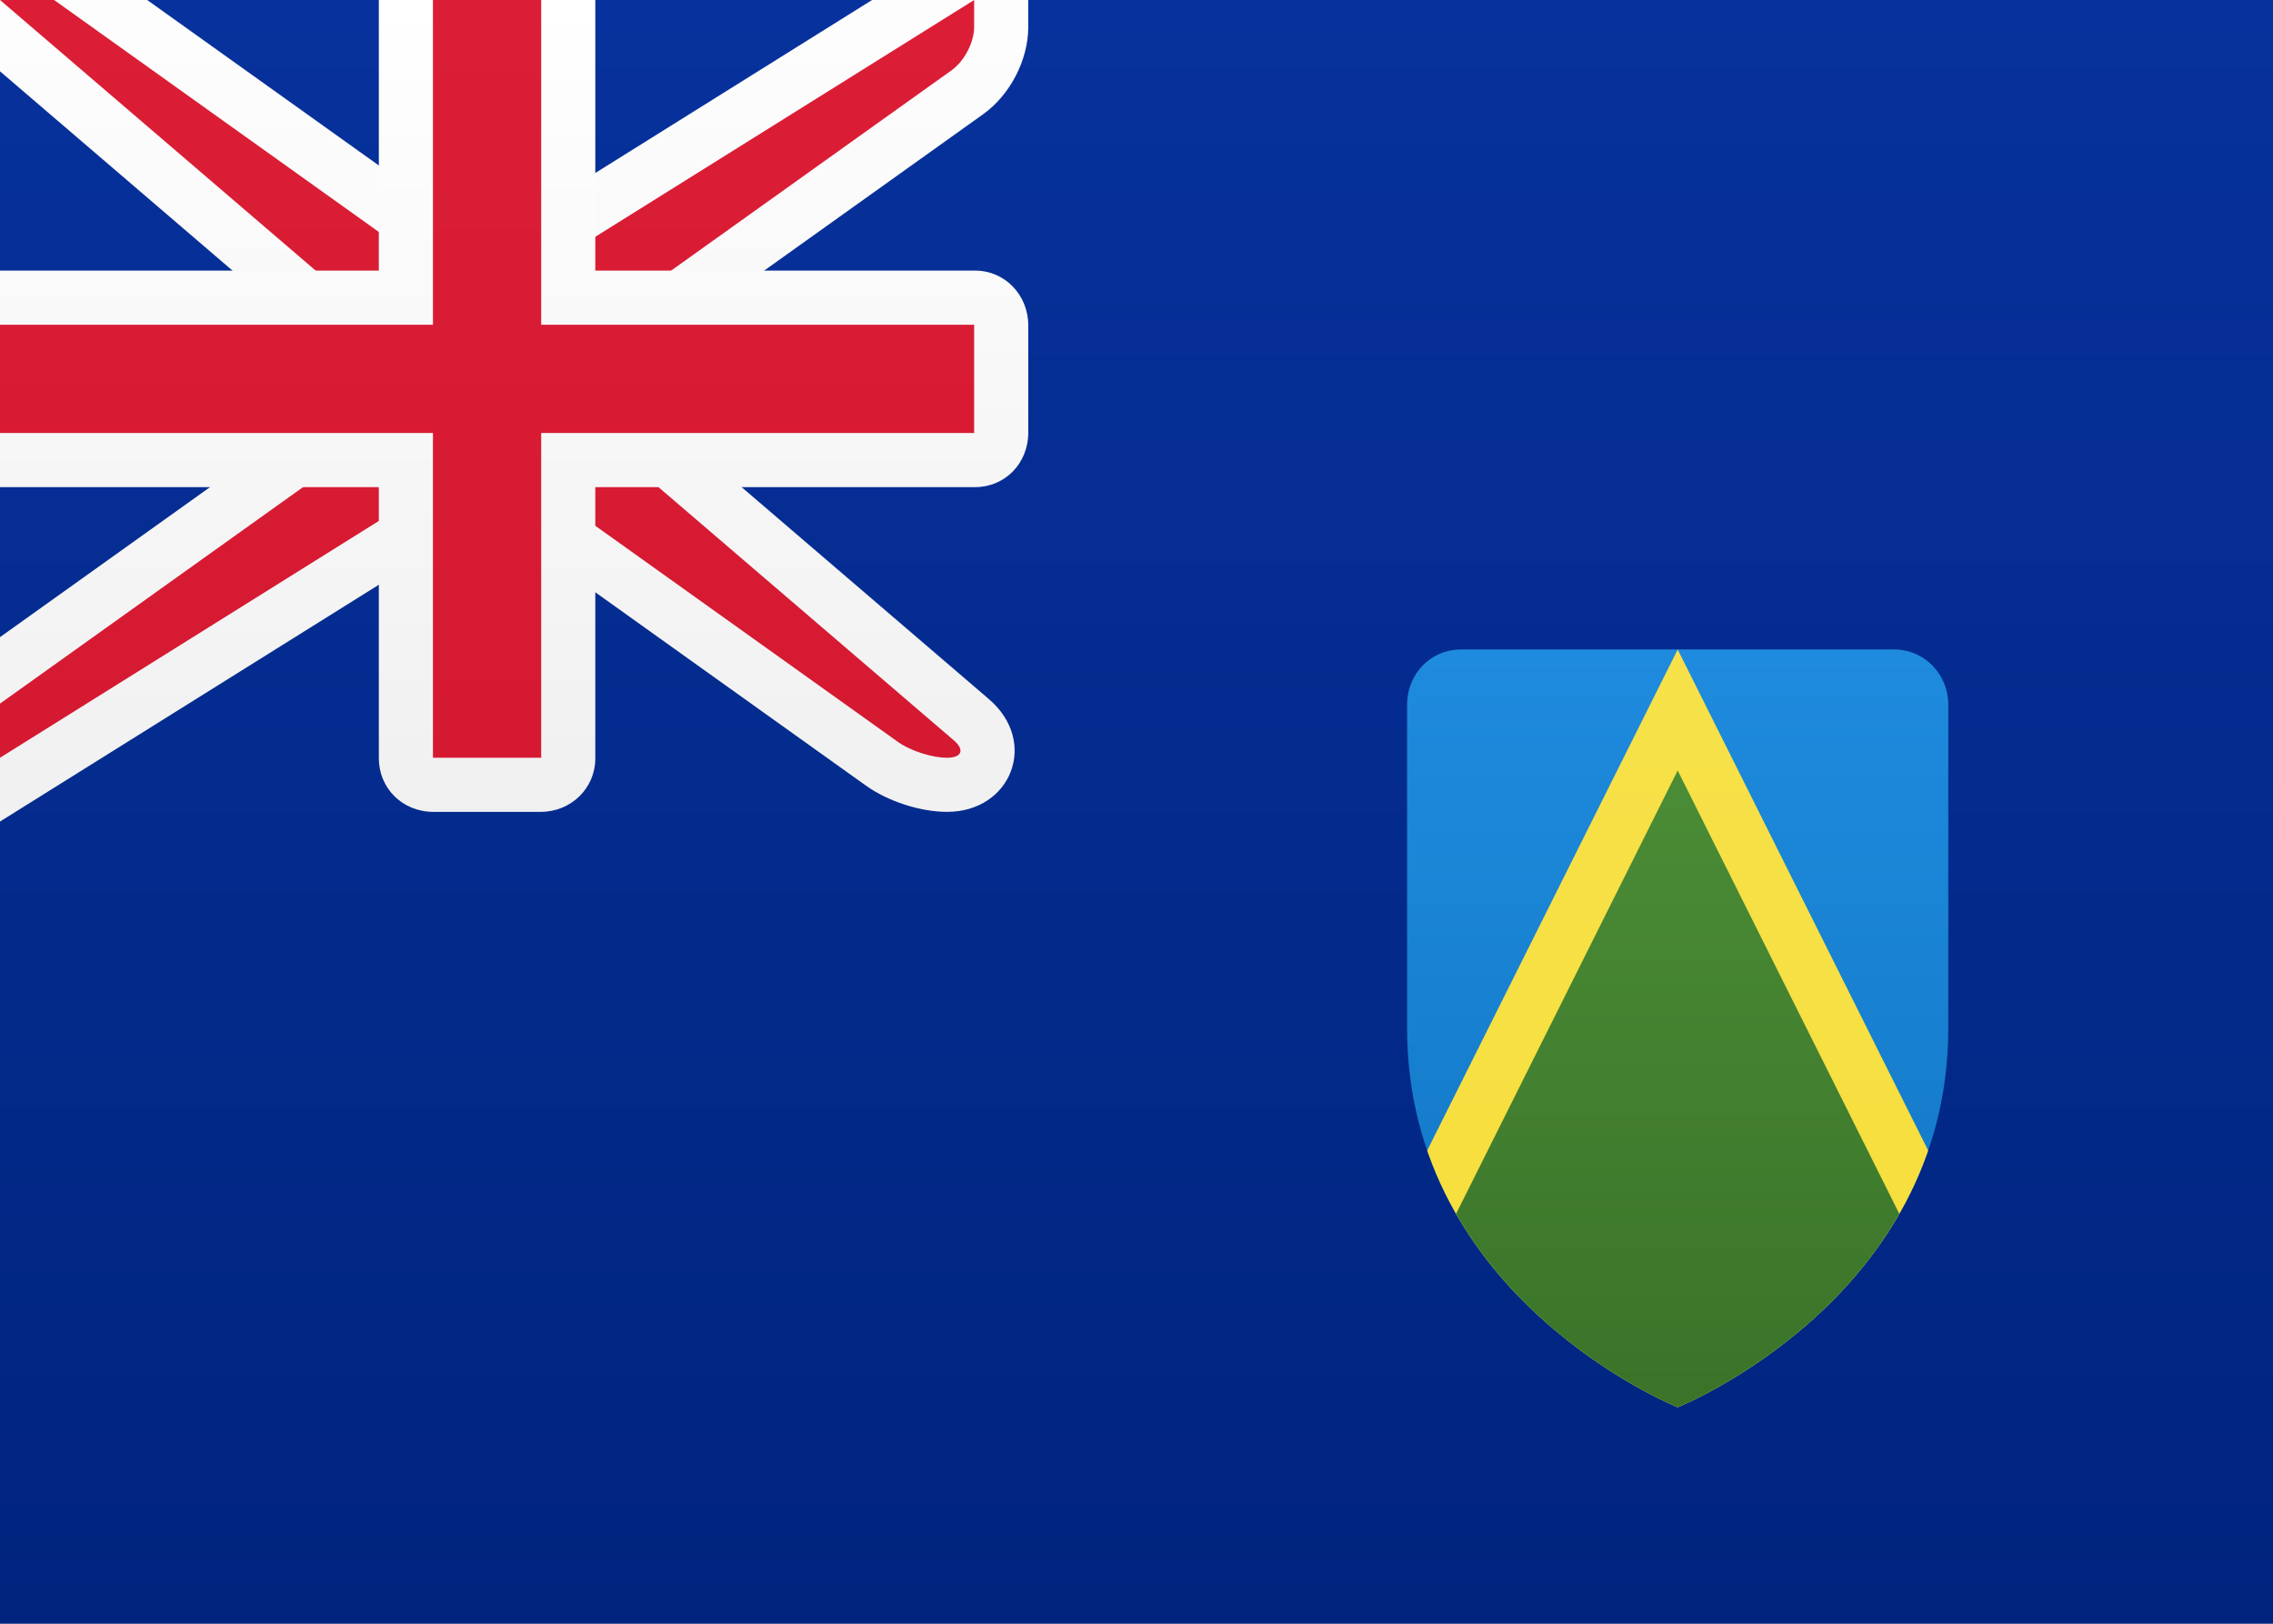
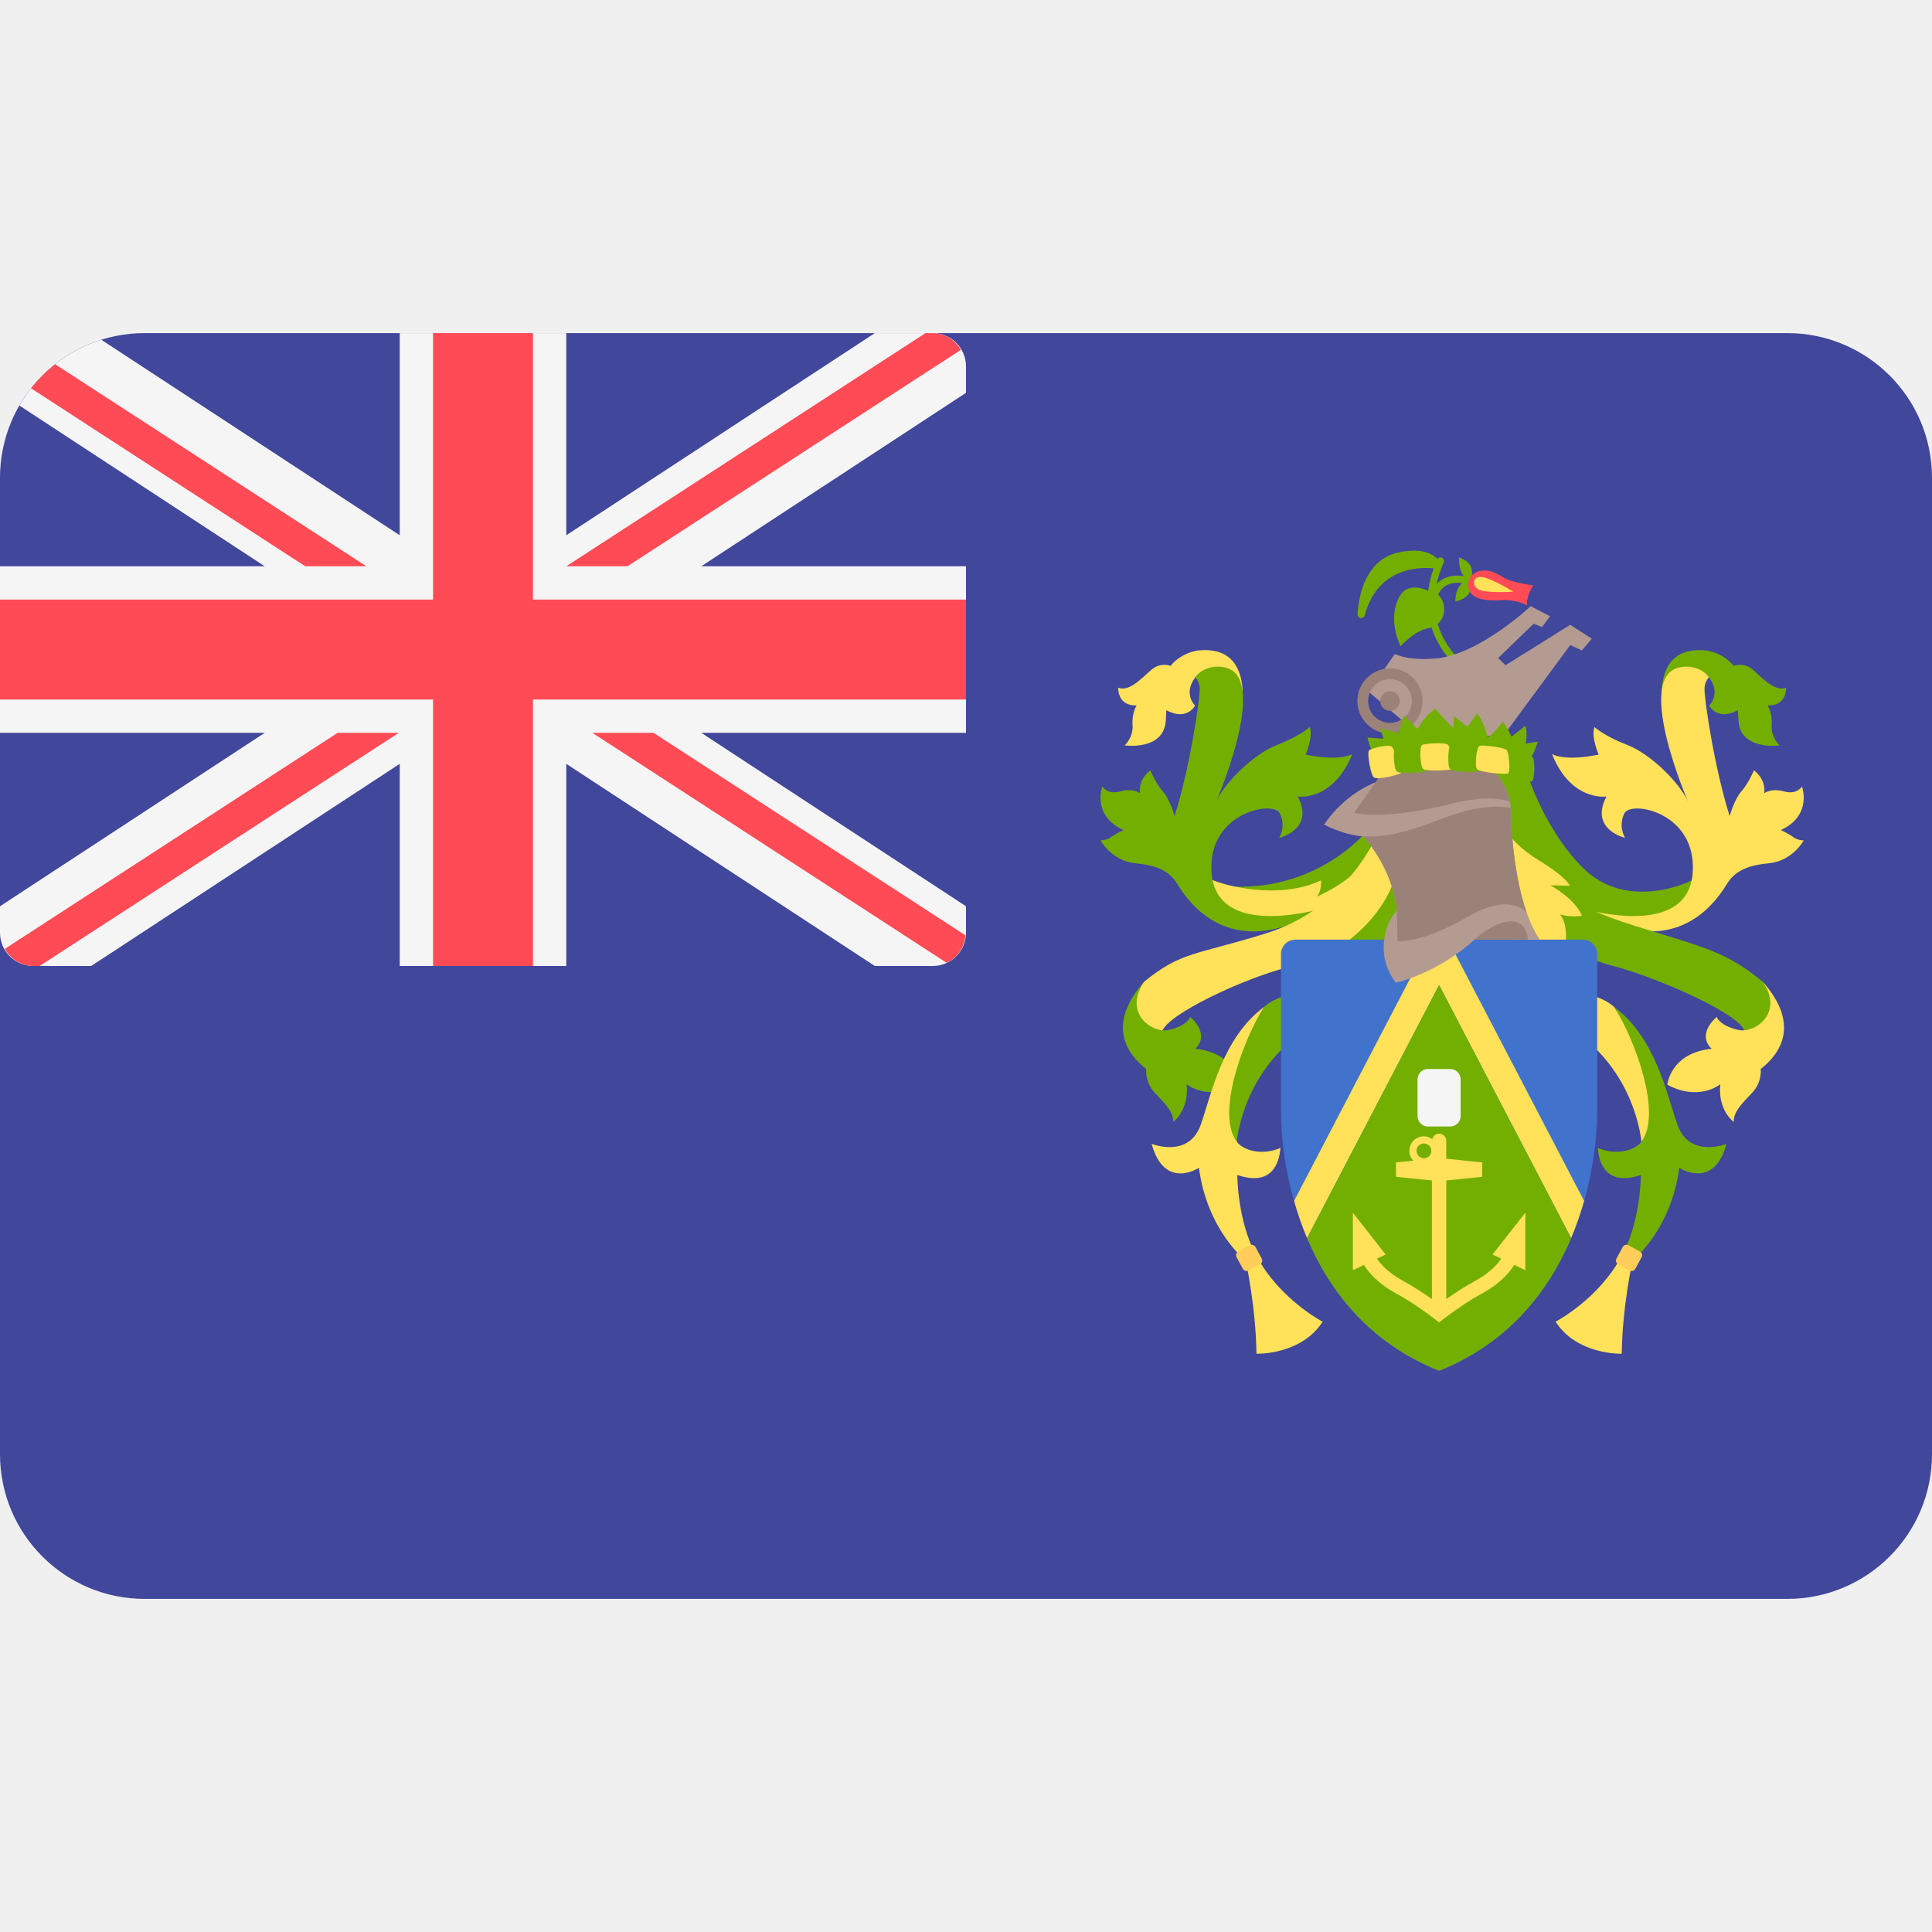
- <svg xmlns="http://www.w3.org/2000/svg" xmlns:xlink="http://www.w3.org/1999/xlink" width="21px" height="15px" viewBox="0 0 21 15" version="1.1">
-   <defs>
-     <linearGradient x1="50%" y1="0%" x2="50%" y2="100%" id="linearGradient-1">
-       <stop stop-color="#FFFFFF" offset="0%" />
-       <stop stop-color="#F0F0F0" offset="100%" />
-     </linearGradient>
-     <linearGradient x1="50%" y1="0%" x2="50%" y2="100%" id="linearGradient-2">
-       <stop stop-color="#07319C" offset="0%" />
-       <stop stop-color="#00247E" offset="100%" />
-     </linearGradient>
-     <linearGradient x1="50%" y1="0%" x2="50%" y2="100%" id="linearGradient-3">
-       <stop stop-color="#1F8BDE" offset="0%" />
-       <stop stop-color="#1075C2" offset="100%" />
-     </linearGradient>
-     <path d="M0,3.5 L1.54164674e-17,0.51 C6.90218757e-18,0.228 0.215,0 0.498,0 L4.502,0 C4.777,0 5,0.227 5,0.51 L5,3.5 C5,6 2.5,7 2.5,7 C2.5,7 0,6 0,3.5 Z" id="path-4" />
-     <linearGradient x1="50%" y1="0%" x2="50%" y2="100%" id="linearGradient-6">
-       <stop stop-color="#F7E14A" offset="0%" />
-       <stop stop-color="#F7DE38" offset="100%" />
-     </linearGradient>
-     <linearGradient x1="50%" y1="0%" x2="50%" y2="100%" id="linearGradient-7">
-       <stop stop-color="#4B8C36" offset="0%" />
-       <stop stop-color="#397127" offset="100%" />
-     </linearGradient>
-     <linearGradient x1="50%" y1="0%" x2="50%" y2="100%" id="linearGradient-8">
-       <stop stop-color="#DB1E36" offset="0%" />
-       <stop stop-color="#D51931" offset="100%" />
-     </linearGradient>
-   </defs>
-   <g id="Symbols" stroke="none" stroke-width="1" fill="none" fill-rule="evenodd">
-     <g id="PN">
-       <rect id="FlagBackground" fill="url(#linearGradient-1)" x="0" y="0" width="21" height="15" />
-       <rect id="Mask-Copy" fill="url(#linearGradient-2)" x="0" y="0" width="21" height="15" />
-       <g id="Rectangle-1105" transform="translate(13, 6)">
-         <mask id="mask-5" fill="white">
-           <use xlink:href="#path-4" />
-         </mask>
-         <use id="Combined-Shape" fill="url(#linearGradient-3)" xlink:href="#path-4" />
-         <polygon id="Rectangle-1293" fill="url(#linearGradient-6)" fill-rule="nonzero" mask="url(#mask-5)" points="-0.5 6 2.5 0 5.5 6 5.5 8 -0.5 8" />
-         <polygon id="Rectangle-1293" fill="url(#linearGradient-7)" fill-rule="nonzero" mask="url(#mask-5)" points="1.11022302e-16 6.118 0 7.5 5 7.5 5 6.118 2.5 1.118" />
-       </g>
-       <path d="M3,3.23 L-1.352,-0.5 L0.66,-0.5 L4.16,2 L4.857,2 L9.5,-0.902 L9.5,0.25 C9.5,0.553 9.333,0.877 9.082,1.056 L6,3.257 L6,3.77 L9.137,6.459 C9.599,6.855 9.341,7.5 8.75,7.5 C8.505,7.5 8.205,7.404 8.001,7.258 L4.84,5 L4.143,5 L-0.5,7.902 L-0.5,6.243 L3,3.743 L3,3.23 Z" id="Rectangle-36" fill="url(#linearGradient-1)" fill-rule="nonzero" />
-       <path d="M3.5,3 L-4.4408921e-16,7.10542736e-15 L0.5,7.10542736e-15 L4,2.5 L5,2.5 L9,7.10542736e-15 L9,0.25 C9,0.388 8.913,0.562 8.792,0.649 L5.5,3 L5.5,4 L8.812,6.839 C8.916,6.928 8.884,7 8.75,7 L8.75,7 C8.612,7 8.413,6.938 8.292,6.851 L5,4.5 L4,4.5 L-4.4408921e-16,7 L-4.4408921e-16,6.5 L3.5,4 L3.5,3 Z" id="Rectangle-36" fill="url(#linearGradient-8)" />
-       <path d="M-4.4408921e-16,2.5 L-4.4408921e-16,4.5 L3.5,4.5 L3.5,7.005 C3.5,7.278 3.714,7.5 4.005,7.5 L4.995,7.5 C5.274,7.5 5.5,7.284 5.5,7.005 L5.5,4.5 L9.01,4.5 C9.28,4.5 9.5,4.286 9.5,3.995 L9.5,3.005 C9.5,2.726 9.285,2.5 9.01,2.5 L5.5,2.5 L5.5,7.10542736e-15 L3.5,7.10542736e-15 L3.5,2.5 L-4.4408921e-16,2.5 Z" id="Rectangle-2" fill="url(#linearGradient-1)" />
-       <polygon id="Rectangle-36" fill="url(#linearGradient-8)" points="-4.4408921e-16 3 4 3 4 2.5 4 7.10542736e-15 5 7.10542736e-15 5 2.5 5 3 9 3 9 4 5 4 5 4.5 5 7 4 7 4 4.5 4 4 -4.4408921e-16 4" />
-     </g>
+ <svg xmlns="http://www.w3.org/2000/svg" version="1.1" id="Layer_1" x="0px" y="0px" viewBox="0 0 512 512" style="enable-background:new 0 0 512 512;" xml:space="preserve">
+   <path style="fill:#41479B;" d="M473.655,423.724H38.345C17.167,423.724,0,406.557,0,385.379V126.621  c0-21.177,17.167-38.345,38.345-38.345h435.31c21.177,0,38.345,17.167,38.345,38.345V385.38  C512,406.557,494.833,423.724,473.655,423.724z" />
+   <path style="fill:#F5F5F5;" d="M8.828,256h15.334l81.77-53.574V256h44.138v-53.574L231.839,256h15.334  c4.875,0,8.828-3.953,8.828-8.828v-7.002l-70.154-45.963H256v-44.138h-70.155L256,104.106v-7.002c0-4.875-3.95-8.826-8.825-8.828  h-15.337l-81.769,53.574V88.276h-44.138v53.574L26.844,90.034c-2.287,0.718-4.482,1.647-6.562,2.761  c-0.02,0.011-0.041,0.021-0.062,0.032c-0.471,0.253-0.936,0.52-1.395,0.792c-0.056,0.033-0.114,0.064-0.17,0.097  c-0.445,0.267-0.882,0.546-1.314,0.83c-0.066,0.044-0.135,0.085-0.201,0.129c-0.431,0.287-0.854,0.585-1.273,0.889  c-0.062,0.045-0.126,0.088-0.188,0.134c-0.423,0.31-0.836,0.631-1.246,0.958c-0.053,0.043-0.108,0.084-0.161,0.127  c-0.414,0.334-0.82,0.68-1.22,1.031c-0.043,0.039-0.088,0.075-0.131,0.115c-0.405,0.36-0.801,0.728-1.191,1.103  c-0.034,0.033-0.07,0.066-0.105,0.099c-0.395,0.385-0.781,0.778-1.16,1.178c-0.025,0.026-0.051,0.053-0.076,0.081  c-0.384,0.409-0.76,0.828-1.127,1.255c-0.017,0.02-0.033,0.039-0.05,0.058c-0.372,0.435-0.735,0.877-1.087,1.33  c-0.009,0.011-0.019,0.023-0.028,0.035c-0.356,0.458-0.704,0.924-1.039,1.398c-0.004,0.007-0.01,0.013-0.014,0.021  c-0.34,0.479-0.669,0.966-0.985,1.461c-0.001,0.001-0.002,0.003-0.003,0.004c-0.32,0.499-0.628,1.005-0.925,1.518l65.024,42.599H0  v44.138h70.154L0,240.17v7.008C0.003,252.051,3.954,256,8.828,256z" />
+   <g>
+     <polygon style="fill:#FF4B55;" points="256,158.897 141.241,158.897 141.241,88.276 114.759,88.276 114.759,158.897 0,158.897    0,185.379 114.759,185.379 114.759,256 141.241,256 141.241,185.379 256,185.379  " />
+     <path style="fill:#FF4B55;" d="M8.228,102.903l72.661,47.166h16.214l-82.496-53.55C12.238,98.389,10.098,100.533,8.228,102.903z" />
+     <path style="fill:#FF4B55;" d="M166.283,150.069l88.374-57.366c-1.536-2.599-4.246-4.427-7.485-4.427h-1.909l-95.194,61.793   H166.283z" />
+     <path style="fill:#FF4B55;" d="M89.474,194.207L1.269,251.463C2.79,254.125,5.542,256,8.828,256h1.665l95.196-61.793H89.474z" />
+     <path style="fill:#FF4B55;" d="M255.86,247.866l-82.666-53.66H156.98l93.874,60.935   C253.666,253.837,255.595,251.102,255.86,247.866z" />
  </g>
+   <g>
+     <path style="fill:#73AF00;" d="M387.207,177.365c-0.199,0-0.402-0.063-0.575-0.193c-0.138-0.106-13.838-10.783-5.769-28.879   c0.214-0.48,0.777-0.692,1.259-0.482c0.48,0.216,0.695,0.777,0.482,1.259c-7.443,16.687,4.662,26.19,5.181,26.586   c0.418,0.318,0.499,0.915,0.18,1.333C387.777,177.235,387.495,177.365,387.207,177.365z" />
+     <path style="fill:#73AF00;" d="M379.316,161.734c-0.038,0-0.074-0.002-0.111-0.006c-0.523-0.062-0.896-0.534-0.836-1.056   c0.396-3.422,1.683-5.81,3.828-7.096c3.449-2.073,7.761-0.417,7.941-0.344c0.489,0.192,0.729,0.742,0.537,1.231   c-0.192,0.489-0.746,0.733-1.231,0.541c-0.038-0.014-3.638-1.382-6.276,0.209c-1.604,0.969-2.583,2.879-2.905,5.679   C380.205,161.377,379.791,161.734,379.316,161.734z" />
+     <path style="fill:#73AF00;" d="M381.902,149.46c-0.082-0.21-2.141-5.098-11.447-3.018c-10.539,2.361-10.661,16.264-10.661,16.403   c0,0.478,0.355,0.884,0.831,0.945c0.041,0.006,0.082,0.008,0.121,0.008c0.428,0,0.811-0.288,0.92-0.711   c3.928-14.962,18.557-12.449,19.178-12.34c0.352,0.063,0.69-0.067,0.907-0.331C381.973,150.147,382.031,149.781,381.902,149.46z" />
+     <path style="fill:#73AF00;" d="M379.71,157.21c0,0-6.348-4.046-8.967,1.111c-2.618,5.158-0.634,10.712,0.397,12.934   c0,0,3.784-4.183,7.38-4.761c4.444-0.714,5.555-6.269,2.46-9.046C377.282,154.131,379.71,157.21,379.71,157.21z" />
+     <path style="fill:#73AF00;" d="M386.645,147.731c-0.09,5.554,3.005,6.282,3.005,6.282   C391.651,148.914,386.645,147.731,386.645,147.731z" />
+     <path style="fill:#73AF00;" d="M385.676,159.396c0.042-5.27,3.616-5.863,3.616-5.863   C391.458,158.433,385.676,159.396,385.676,159.396z" />
+   </g>
+   <path style="fill:#FF4B55;" d="M406.292,155.147c0,0-5.054-0.747-6.993-1.663c-1.613-0.761-3.719-2.599-6.444-2.24  c-2.083,0-3.772,1.688-3.772,3.772c0,2.083,1.431,4.579,8.917,4.025c3.629-0.269,6.721,1.389,6.721,1.389  C404.246,158.446,406.292,155.147,406.292,155.147z" />
+   <path style="fill:#FFE15A;" d="M401.047,156.801c0,0-7.752,0.537-9.454-0.717c-1.571-1.158-1.161-3.002,0.448-3.181  C394.461,152.633,401.047,156.801,401.047,156.801z" />
+   <path style="fill:#B49B91;" d="M416.131,165.581l-17.14,10.712l-1.964-1.905l9.402-9.106l2.201,0.893l2.143-2.857l-5.118-2.678  c0,0-13.569,12.794-25.113,13.866c-3.884,0.361-7.842,0.107-10.929-1.164l-6.925,9.972l14.52,12.378l21.305-0.833l17.615-23.924  l3.094,1.428l2.618-3.094L416.131,165.581z" />
+   <path style="fill:#9B8278;" d="M368.365,194.424c-4.768,0-8.648-3.88-8.648-8.646c0-4.768,3.88-8.648,8.648-8.648  c4.767,0,8.646,3.88,8.646,8.648C377.012,190.545,373.132,194.424,368.365,194.424z M368.365,179.987  c-3.193,0-5.791,2.598-5.791,5.791s2.598,5.79,5.791,5.79s5.79-2.596,5.79-5.79S371.559,179.987,368.365,179.987z" />
+   <g>
+     <path style="fill:#73AF00;" d="M404.387,202.439c0,0,1.587-1.032,3.174-5.871l-3.253,0.476c0,0,0.634-2.698-0.079-4.682   l-3.65,2.857c0,0-1.666-3.491-2.38-3.967c0,0-2.539,3.571-3.967,4.046c0,0-1.428-5.158-2.857-6.189l-2.46,3.491l-3.65-2.857   c0,0,0,2.46-0.079,3.016c-0.079,0.555-4.761-4.919-4.761-4.919s-2.063,0.873-4.84,5.316l-3.491-3.571l-1.428,4.682l-4.84-1.27   l0.793,2.777l-4.205-0.318c0,0,0.714,4.126,2.777,5.555L404.387,202.439z" />
+     <path style="fill:#73AF00;" d="M362.333,220.094c0,0-13.092,16.663-37.849,14.759l26.899,3.69l13.806-13.092L362.333,220.094z" />
+   </g>
+   <g>
+     <path style="fill:#FFE15A;" d="M319.604,232.353c2.618,1.905,18.806,6.547,30.47,0.952c0,0,0.238,2.738-1.071,4.285   c0,0,8.569-3.452,13.212-9.879s-9.641,13.806-9.641,13.806l-21.9,4.046l-8.927-7.38L319.604,232.353z" />
+     <path style="fill:#FFE15A;" d="M317.882,172.349c-2.908,0.244-6.053,1.995-7.662,4.122c-0.876-0.372-2.823-0.537-4.436,0.537   c-2.148,1.432-6.118,6.604-9.45,5.236c0,0-0.298,4.879,4.879,4.702c0,0-1.31,2.024-1.071,5.237   c0.238,3.213-2.083,5.356-2.083,5.356s10.474,1.487,10.891-6.665c0.051-0.996,0.102-1.874,0.15-2.657   c5.466,2.952,7.617-1.215,7.617-1.215s-3.285-3.103,0.059-7.52c3.343-4.418,12.533,5.996,12.533,5.996   C329.489,181.311,329.115,171.405,317.882,172.349z" />
+   </g>
+   <g>
+     <path style="fill:#73AF00;" d="M358.365,199.82c0,0-3.015,2.063-12.378,0.159c0,0,2.063-4.602,1.111-7.3   c0,0-2.539,2.38-8.728,4.761s-13.806,9.998-16.029,14.918c0,0,13.92-32.088,2.738-35.35c-3.836-1.119-7.135,0.695-8.302,2.474   c0.564,0.666,1.106,1.615,1.161,2.882c0.119,2.738-2.618,21.186-6.665,33.921c0,0-1.191-4.404-3.094-6.547   c-1.903-2.143-3.332-5.594-3.332-5.594s-3.213,2.143-2.738,6.07c0,0-1.785-1.428-5.237-0.476s-4.761-1.31-4.761-1.31   s-2.857,7.617,5.594,11.545c0,0-2.261,1.071-3.332,1.905c-1.071,0.833-2.738,0.833-2.738,0.833s2.976,5.475,9.283,6.07   c6.308,0.595,9.207,2.393,11.188,5.633c6.428,10.514,18.727,18.488,38.802,6.189c0,0-28.565,8.887-29.835-9.363   c-1.111-15.965,16.345-19.202,18.091-15.711s-0.159,6.507-0.159,6.507s9.522-2.221,4.919-10.951   C343.924,211.087,353.287,212.516,358.365,199.82z" />
+     <path style="fill:#73AF00;" d="M450.052,232.353c-2.618,1.905-19.162,9.046-30.589-2.38   c-11.426-11.426-15.882-28.582-15.235-26.662h-11.426l3.809,34.279l42.372,7.975l8.927-7.38L450.052,232.353z" />
+     <path style="fill:#73AF00;" d="M451.774,172.349c2.908,0.244,6.053,1.995,7.662,4.122c0.876-0.372,2.823-0.537,4.436,0.537   c2.148,1.432,6.118,6.604,9.45,5.236c0,0,0.298,4.879-4.879,4.702c0,0,1.31,2.024,1.071,5.237   c-0.238,3.213,2.083,5.356,2.083,5.356s-10.474,1.487-10.891-6.665c-0.051-0.996-0.102-1.874-0.15-2.657   c-5.466,2.952-7.617-1.215-7.617-1.215s3.284-3.103-0.059-7.52c-3.343-4.418-12.533,5.996-12.533,5.996   C440.168,181.311,440.542,171.405,451.774,172.349z" />
+   </g>
+   <path style="fill:#FFE15A;" d="M411.29,199.82c0,0,3.015,2.063,12.378,0.159c0,0-2.063-4.602-1.111-7.3c0,0,2.539,2.38,8.728,4.761  s13.806,9.998,16.029,14.918c0,0-13.92-32.088-2.738-35.35c3.836-1.119,7.135,0.695,8.302,2.474  c-0.564,0.666-1.106,1.615-1.161,2.882c-0.119,2.738,2.618,21.186,6.665,33.921c0,0,1.191-4.404,3.094-6.547  s3.332-5.594,3.332-5.594s3.213,2.143,2.738,6.07c0,0,1.785-1.428,5.237-0.476s4.761-1.31,4.761-1.31s2.857,7.617-5.594,11.545  c0,0,2.261,1.071,3.332,1.905c1.071,0.833,2.738,0.833,2.738,0.833s-2.976,5.475-9.283,6.07c-6.308,0.595-9.207,2.393-11.188,5.633  c-6.428,10.514-18.727,18.488-38.802,6.189c0,0,28.565,8.887,29.835-9.363c1.111-15.965-16.345-19.202-18.091-15.711  s0.159,6.507,0.159,6.507s-9.522-2.221-4.919-10.951C425.732,211.087,416.369,212.516,411.29,199.82z" />
+   <g>
+     <path style="fill:#73AF00;" d="M403.197,226.482c4.682,6.824,11.188,13.013,30.073,18.884s23.933,6.744,33.829,14.749   c0,0,1.88,1.985,2.6,5.167c0.845,3.738-4.919,14.52-4.919,14.52s0.555-2.539-2.936-7.458s-24.122-13.806-34.913-16.504   c-10.792-2.698-29.439-15.215-24.28-24.598L403.197,226.482z" />
+     <path style="fill:#73AF00;" d="M467.082,260.086c0.008,0.01,0.011,0.02,0.019,0.03c-0.012-0.013-0.022-0.026-0.034-0.039   L467.082,260.086z" />
+   </g>
+   <g>
+     <path style="fill:#FFE15A;" d="M466.605,283.295c0,0,0.476,3.452-2.38,6.428c-2.857,2.976-4.879,5.118-4.761,7.617   c0,0-4.285-3.094-3.571-9.998c0,0-5.594,4.642-14.045,0.119c0,0,0.833-8.45,11.784-9.522c0,0-4.285-3.332,1.31-8.45   c0,0,0.65,2.289,5.713,3.452c4.404,1.012,12.239-4.511,6.445-12.824C477.079,271.393,471.961,279.129,466.605,283.295z" />
+     <path style="fill:#FFE15A;" d="M399.111,220.213c0,0,2.413,3.945,8.689,7.776c7.538,4.602,8.213,6.744,8.213,6.744l-5.118-0.119   c0,0,6.547,3.571,8.332,8.094c0,0-2.738,0.476-5.832-0.358c0,0,2.499,2.261,1.31,9.522h-12.736L399.111,220.213z" />
+   </g>
+   <path style="fill:#73AF00;" d="M373.759,252.825v-30.47c0,0-10.342,17.693-19.275,30.47H373.759z" />
+   <path style="fill:#FFE15A;" d="M364.863,221.72c-2.539,4.602-10.474,19.758-29.359,25.63c-18.886,5.871-22.337,4.761-32.234,12.765  c0,0-1.88,1.985-2.6,5.167c-0.845,3.738,4.919,14.52,4.919,14.52s-0.555-2.539,2.936-7.458s24.006-14.324,34.913-16.504  c15.085-3.016,28.733-19.202,26.511-29.676C367.729,215.69,364.863,221.72,364.863,221.72z" />
+   <g>
+     <path style="fill:#73AF00;" d="M303.288,260.086c-0.008,0.01-0.011,0.02-0.019,0.03c0.012-0.013,0.022-0.026,0.034-0.039   L303.288,260.086z" />
+     <path style="fill:#73AF00;" d="M303.765,283.295c0,0-0.476,3.452,2.38,6.428c2.857,2.976,4.879,5.118,4.761,7.617   c0,0,4.285-3.094,3.571-9.998c0,0,5.594,4.642,14.045,0.119c0,0-0.833-8.45-11.784-9.522c0,0,4.285-3.332-1.309-8.45   c0,0-0.65,2.289-5.713,3.452c-4.404,1.012-12.239-4.511-6.445-12.824C293.291,271.393,298.409,279.129,303.765,283.295z" />
+   </g>
+   <path style="fill:#FFE15A;" d="M330.118,334.078c0,0,2.698,12.14,2.857,24.678c0,0,11.823,0.397,17.536-8.49  c0,0-11.426-5.951-17.536-17.457L330.118,334.078z" />
+   <path style="fill:#73AF00;" d="M327.578,307.258c-0.476-5.713,2.063-20.155,13.647-30.628l0.284-12.826c0,0-3.451,0.359-6.511,3.038  l-6.547,10.145l-6.07,22.972L327.578,307.258z" />
+   <path style="fill:#FFE15A;" d="M327.895,311.384c0,0,0,12.22,5.078,21.425l-2.857,1.269c0,0-10.236-8.054-12.378-24.598  c0,0-9.165,6.07-12.537-6.348c0,0,9.839,3.968,13.013-5.078c2.863-8.162,5.758-23.02,16.783-31.212  c-5.241,8.055-13.133,28.673-7.023,35.974c1.618,1.933,6.269,3.571,11.359,1.397C339.001,308.273,337.065,314.477,327.895,311.384z" />
+   <path style="fill:#FFCE5A;" d="M329.378,336.245l-1.672-3.072c-0.292-0.537-0.094-1.21,0.444-1.503l3.051-1.658  c0.537-0.292,1.209-0.094,1.502,0.444l1.672,3.072c0.292,0.537,0.094,1.21-0.444,1.503l-3.051,1.658  C330.343,336.981,329.671,336.782,329.378,336.245z" />
+   <g>
+     <path style="fill:#FFE15A;" d="M432.636,334.078c0,0-2.698,12.14-2.857,24.678c0,0-11.823,0.397-17.536-8.49   c0,0,11.426-5.951,17.536-17.457L432.636,334.078z" />
+     <path style="fill:#FFE15A;" d="M435.175,307.258c0.476-5.713-2.063-20.155-13.647-30.628l-0.284-12.826   c0,0,3.451,0.359,6.511,3.038l6.547,10.145l6.07,22.972L435.175,307.258z" />
+   </g>
+   <path style="fill:#73AF00;" d="M423.42,304.212c5.09,2.174,9.741,0.536,11.359-1.397c6.11-7.3-1.782-27.918-7.023-35.974  c11.026,8.192,13.919,23.05,16.783,31.212c3.174,9.046,13.013,5.078,13.013,5.078c-3.372,12.418-12.537,6.348-12.537,6.348  c-2.143,16.544-12.378,24.598-12.378,24.598l-2.857-1.269c5.078-9.205,5.078-21.425,5.078-21.425  C425.688,314.477,423.752,308.273,423.42,304.212z" />
+   <path style="fill:#FFCE5A;" d="M433.375,336.245l1.672-3.072c0.292-0.537,0.094-1.21-0.444-1.503l-3.051-1.658  c-0.537-0.292-1.209-0.094-1.502,0.444l-1.672,3.072c-0.292,0.537-0.094,1.21,0.444,1.503l3.051,1.658  C432.41,336.981,433.082,336.782,433.375,336.245z" />
+   <path style="fill:#4173CD;" d="M343.289,249.016c-2.103,0-3.809,1.705-3.809,3.809v41.896c0,11.426,3.809,53.322,41.896,68.557  c38.088-15.235,41.896-57.131,41.896-68.557v-41.896c0-2.103-1.705-3.809-3.809-3.809H343.289z" />
+   <path style="fill:#FFE15A;" d="M379.068,249.016l-36.121,69.231c0.904,3.202,2.031,6.516,3.446,9.864l34.984-67.053l34.984,67.053  c1.415-3.349,2.542-6.663,3.446-9.864l-36.121-69.231H379.068L379.068,249.016z" />
+   <path style="fill:#73AF00;" d="M416.36,328.111l-34.984-67.053l-34.984,67.053l0,0c5.762,13.639,16.188,27.649,34.984,35.167  C400.172,355.761,410.599,341.75,416.36,328.111L416.36,328.111z" />
+   <path style="fill:#FFE15A;" d="M395.54,332.451l2.304,1.105c-0.966,1.428-2.977,3.738-6.823,5.831  c-2.905,1.581-5.713,3.452-7.741,4.886V312.84l9.522-0.979v-3.809l-9.522-0.979v-4.734c0-1.052-0.853-1.905-1.905-1.905  c-0.897,0-1.614,0.633-1.816,1.469c-0.633-0.454-1.367-0.777-2.202-0.777c-2.131,0-3.866,1.735-3.866,3.866  c0,1.003,0.407,1.9,1.037,2.589l-4.578,0.471v3.809l9.522,0.979v31.433c-2.027-1.433-4.835-3.305-7.741-4.886  c-3.847-2.092-5.857-4.403-6.823-5.831l2.304-1.105l-8.689-11.069v15.235l2.929-1.405c1.159,1.867,3.608,4.881,8.46,7.519  c4.059,2.209,7.998,5.079,9.559,6.254l1.905,1.476l1.905-1.476c1.561-1.175,5.501-4.045,9.559-6.254  c4.852-2.638,7.302-5.652,8.46-7.519l2.929,1.405v-15.235L395.54,332.451z M377.357,306.955c-1.082,0-1.962-0.879-1.962-1.962  s0.879-1.962,1.962-1.962s1.962,0.879,1.962,1.962S378.44,306.955,377.357,306.955z" />
+   <path style="fill:#F5F5F5;" d="M384.319,298.53h-5.885c-1.53,0-2.771-1.24-2.771-2.771v-9.694c0-1.53,1.24-2.771,2.771-2.771h5.885  c1.53,0,2.771,1.24,2.771,2.771v9.694C387.09,297.29,385.849,298.53,384.319,298.53z" />
+   <path style="fill:#B49B91;" d="M408.038,249.016c-7.617-11.426-7.617-34.279-7.617-34.279s0-15.235-19.043-15.235  c-9.647,0-14.398,3.91-16.746,7.767c-9.14,3.672-13.724,11.276-13.724,11.276c3.896,1.949,7.339,2.877,10.463,3.115  c6.209,7.389,8.275,14.524,8.824,19.656c-3.576,3.652-5.559,12.46-0.243,19.125c0,0,11.267-2.618,20.779-11.426h17.306v0.001  H408.038z" />
+   <g>
+     <path style="fill:#9B8278;" d="M390.729,249.016h14.215C404.228,241.994,397.325,243.125,390.729,249.016z" />
+     <path style="fill:#9B8278;" d="M404.589,241.826c-4.163-11.818-4.169-27.089-4.169-27.089s-0.001-0.248-0.04-0.675   c-4.959-0.673-10.035-0.308-19.956,3.532c-10.563,4.088-15.734,4.205-19.055,4.067c6.209,7.389,8.275,14.524,8.824,19.656   l0.153,8.096c0,0,5.951,0.873,19.043-6.666C395.921,238.988,401.457,238.666,404.589,241.826z" />
+     <path style="fill:#9B8278;" d="M384.312,213.071c7.725-1.931,12.654-1.732,15.83-0.605c-0.851-4.243-4.349-12.964-18.765-12.964   c-9.647,0-14.398,3.91-16.746,7.767l-5.789,8.103C358.841,215.373,366.082,217.629,384.312,213.071z" />
+   </g>
+   <path style="fill:#FFE15A;" d="M368.79,197.837c0.75,0.748,2.988,6.144,2.527,6.946c-0.297,0.515-6.257,1.997-7.223,1.241  c-0.862-0.674-1.87-6.486-1.293-7.157C363.324,198.261,368.163,197.213,368.79,197.837z" />
+   <path style="fill:#73AF00;" d="M376.454,197.549c0.692,0.793,2.26,6.068,1.639,6.741c-0.399,0.433-7.042,0.957-7.965,0.127  c-0.822-0.74-1.004-6.227-0.278-6.761C370.506,197.171,375.876,196.887,376.454,197.549z" />
+   <path style="fill:#FFE15A;" d="M383.706,197.348c0.717,0.747,2.353,5.707,1.711,6.337c-0.413,0.405-7.284,0.882-8.241,0.099  c-0.853-0.698-1.054-5.852-0.305-6.353C377.553,196.979,383.108,196.725,383.706,197.348z" />
+   <g>
+     <path style="fill:#73AF00;" d="M391.078,197.694c0.634,0.815,1.831,6.019,1.165,6.623c-0.428,0.387-7.09,0.405-7.951-0.465   c-0.768-0.776-0.568-6.08,0.193-6.542C385.172,196.892,390.548,197.013,391.078,197.694z" />
+     <path style="fill:#73AF00;" d="M406.29,200.847c0.491,0.909,0.444,5.743-0.313,6.228c-0.487,0.311-6.485-0.758-7.191-1.758   c-0.63-0.892,0.444-6.09,1.271-6.421C400.803,198.598,405.88,200.088,406.29,200.847z" />
+   </g>
+   <path style="fill:#FFE15A;" d="M399.299,198.786c0.601,0.828,1.059,5.681,0.334,6.194c-0.466,0.33-7.33-0.234-8.162-1.131  c-0.743-0.801-0.2-5.803,0.614-6.175C392.822,197.336,398.797,198.095,399.299,198.786z" />
+   <circle style="fill:#9B8278;" cx="368.36" cy="185.78" r="2.59" />
+   <g>
+ </g>
+   <g>
+ </g>
+   <g>
+ </g>
+   <g>
+ </g>
+   <g>
+ </g>
+   <g>
+ </g>
+   <g>
+ </g>
+   <g>
+ </g>
+   <g>
+ </g>
+   <g>
+ </g>
+   <g>
+ </g>
+   <g>
+ </g>
+   <g>
+ </g>
+   <g>
+ </g>
+   <g>
+ </g>
</svg>
